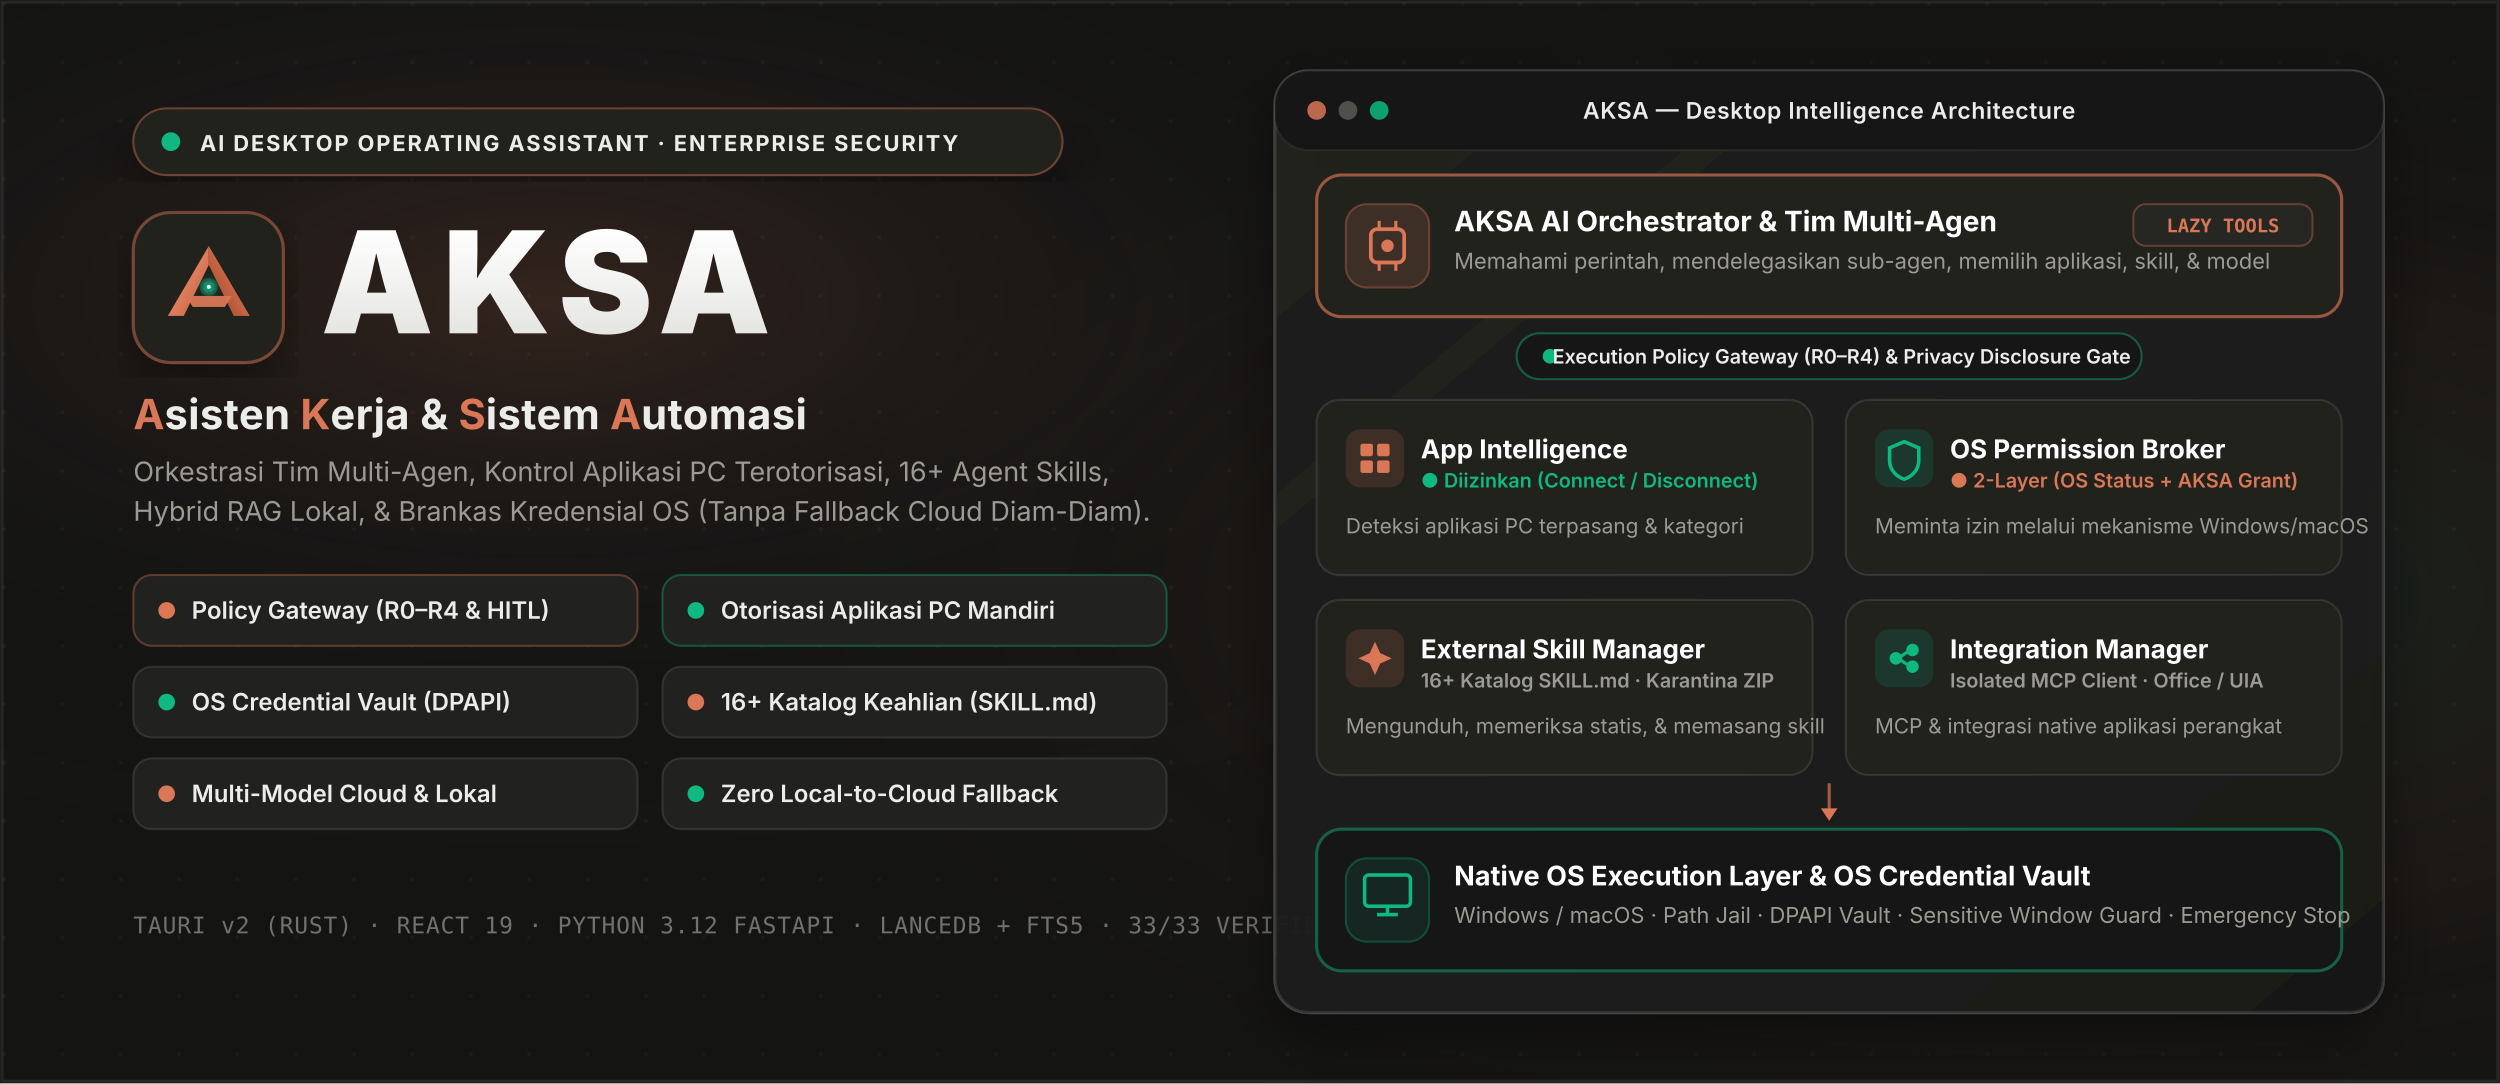
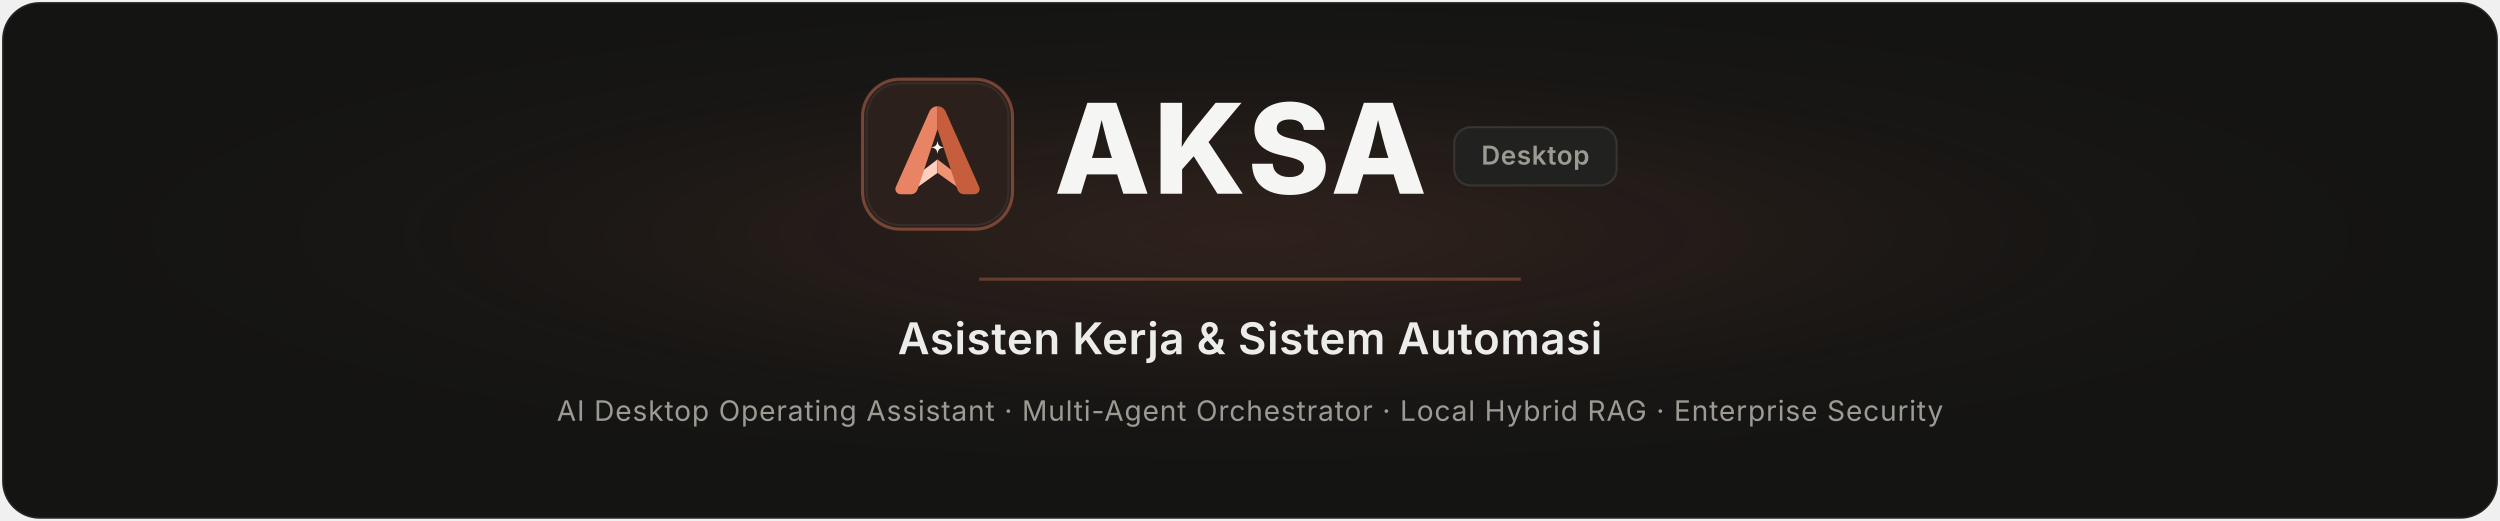
- <svg xmlns="http://www.w3.org/2000/svg" viewBox="0 0 1200 520" width="1200" height="520">
+ <svg xmlns="http://www.w3.org/2000/svg" viewBox="0 0 1200 250" width="1200" height="250">
  <defs>
-     <radialGradient id="bgGlowTerracotta" cx="22%" cy="28%" r="62%">
-       <stop offset="0%" stop-color="#D97757" stop-opacity="0.16" />
-       <stop offset="50%" stop-color="#21211F" stop-opacity="0.05" />
+     <radialGradient id="ambientGlow" cx="50%" cy="45%" r="50%">
+       <stop offset="0%" stop-color="#D97757" stop-opacity="0.14" />
+       <stop offset="60%" stop-color="#D97757" stop-opacity="0.03" />
      <stop offset="100%" stop-color="#141413" stop-opacity="0" />
    </radialGradient>
-     <radialGradient id="bgGlowEmerald" cx="82%" cy="55%" r="55%">
-       <stop offset="0%" stop-color="#10B981" stop-opacity="0.11" />
-       <stop offset="55%" stop-color="#D97757" stop-opacity="0.04" />
-       <stop offset="100%" stop-color="#141413" stop-opacity="0" />
-     </radialGradient>
-     <linearGradient id="windowCardGrad" x1="0" y1="0" x2="1" y2="1">
-       <stop offset="0%" stop-color="#21211F" stop-opacity="0.96" />
-       <stop offset="100%" stop-color="#191918" stop-opacity="0.92" />
-     </linearGradient>
-     <linearGradient id="aksaPrimaryGrad" x1="0" y1="0" x2="1" y2="1">
-       <stop offset="0%" stop-color="#FF9676" />
-       <stop offset="60%" stop-color="#D97757" />
-       <stop offset="100%" stop-color="#B85536" />
-     </linearGradient>
-     <linearGradient id="aksaSecondaryGrad" x1="1" y1="0" x2="0" y2="1">
-       <stop offset="0%" stop-color="#F28E6E" />
-       <stop offset="100%" stop-color="#9C3E20" />
-     </linearGradient>
-     <linearGradient id="titleGrad" x1="0" y1="0" x2="0" y2="1">
-       <stop offset="0%" stop-color="#FFFFFF" />
-       <stop offset="100%" stop-color="#E5E5E2" />
-     </linearGradient>
-     <radialGradient id="nexusGlow" cx="50%" cy="50%" r="50%">
-       <stop offset="0%" stop-color="#10B981" />
-       <stop offset="60%" stop-color="#059669" />
-       <stop offset="100%" stop-color="#047857" />
-     </radialGradient>
-     <filter id="dropShadow" x="-10%" y="-10%" width="120%" height="120%">
-       <feDropShadow dx="0" dy="10" stdDeviation="14" flood-color="#000000" flood-opacity="0.45" />
-     </filter>
-     <filter id="softGlow" x="-20%" y="-20%" width="140%" height="140%">
-       <feGaussianBlur stdDeviation="5" result="blur" />
-       <feComposite in="SourceGraphic" in2="blur" operator="over" />
-     </filter>
-     <pattern id="editorialGrid" x="0" y="0" width="28" height="28" patternUnits="userSpaceOnUse">
-       <circle cx="2" cy="2" r="1" fill="#FFFFFF" fill-opacity="0.035" />
-     </pattern>
  </defs>
-   <rect width="1200" height="520" fill="#141413" />
-   <rect width="1200" height="520" fill="url(#bgGlowTerracotta)" />
-   <rect width="1200" height="520" fill="url(#bgGlowEmerald)" />
-   <rect width="1200" height="520" fill="url(#editorialGrid)" />
-   <rect x="1" y="1" width="1198" height="518" rx="0" fill="none" stroke="#FFFFFF" stroke-opacity="0.08" stroke-width="1.5" />
-   <g transform="translate(64, 52)">
-     <g filter="url(#dropShadow)">
-       <rect x="0" y="0" width="446" height="32" rx="16" fill="#21211F" stroke="#D97757" stroke-opacity="0.4" stroke-width="1" />
-       <circle cx="18" cy="16" r="4.5" fill="#10B981" />
-       <text x="32" y="20.5" font-family="-apple-system, BlinkMacSystemFont, 'Inter', 'Segoe UI', sans-serif" font-size="10.5" font-weight="700" fill="#ECECEB" letter-spacing="0.9">
-         AI DESKTOP OPERATING ASSISTANT · ENTERPRISE SECURITY
-       </text>
+   <rect x="1" y="1" width="1198" height="248" rx="18" fill="#141413" />
+   <rect x="1" y="1" width="1198" height="248" rx="18" fill="url(#ambientGlow)" />
+   <rect x="1" y="1" width="1198" height="248" rx="18" fill="none" stroke="#FFFFFF" stroke-opacity="0.08" stroke-width="1.5" />
+   <g transform="translate(0, 38)">
+     <g transform="translate(414, 0)">
+       <rect x="0" y="0" width="72" height="72" rx="18" fill="#181715" />
+       <rect x="0" y="0" width="72" height="72" rx="18" fill="#D97757" fill-opacity="0.1" stroke="#D97757" stroke-opacity="0.45" stroke-width="1.5" />
+       <rect x="2" y="2" width="68" height="68" rx="16" fill="none" stroke="#FFFFFF" stroke-opacity="0.06" stroke-width="1" />
+       <g transform="translate(4, 4) scale(0.25)">
+         <polygon points="94,164 128,138 128,164 86,194" fill="#FFD0BF" />
+         <polygon points="128,138 162,164 170,194 128,164" fill="#F09373" />
+         <path d="M 128 36 C 135 36 141 40 144 47 L 208 191 C 211 198 206 205 198 205 L 179 205 C 173 205 168 201 166 195 L 128 80 Z" fill="#C65D3D" />
+         <path d="M 128 36 L 128 80 L 90 195 C 88 201 83 205 77 205 L 58 205 C 50 205 45 198 48 191 L 112 47 C 115 40 121 36 128 36 Z" fill="#E88464" />
+         <path d="M 128 103 C 129.3 111 131.8 113.5 140 115 C 131.8 116.5 129.3 119 128 127 C 126.7 119 124.2 116.5 116 115 C 124.2 113.5 126.7 111 128 103 Z" fill="#FFF5F0" />
+       </g>
    </g>
-     <g transform="translate(0, 50)">
-       <g filter="url(#dropShadow)">
-         <rect x="0" y="0" width="72" height="72" rx="18" fill="#21211F" stroke="#D97757" stroke-opacity="0.45" stroke-width="1.5" />
-         <g transform="translate(5.5, 5.5) scale(0.24)">
-           <path d="M 128 44 L 128 82 L 78 184 L 46 184 Z" fill="url(#aksaPrimaryGrad)" />
-           <path d="M 128 44 L 210 184 L 178 184 L 128 82 Z" fill="url(#aksaSecondaryGrad)" />
-           <path d="M 82 144 L 174 144 L 160 166 L 96 166 Z" fill="#D97757" fill-opacity="0.95" />
-           <g transform="translate(128, 126)" filter="url(#softGlow)">
-             <circle cx="0" cy="0" r="18" fill="#10B981" fill-opacity="0.25" />
-             <polygon points="0,-12 12,0 0,12 -12,0" fill="url(#nexusGlow)" />
-             <circle cx="0" cy="0" r="4" fill="#FFFFFF" />
-           </g>
-         </g>
-       </g>
-       <text x="90" y="58" font-family="-apple-system, BlinkMacSystemFont, 'Inter', 'Segoe UI', sans-serif" font-size="68" font-weight="900" fill="url(#titleGrad)" letter-spacing="4.5">
-         AKSA
-       </text>
-     </g>
-     <g transform="translate(0, 154)">
-       <text x="0" y="0" font-family="-apple-system, BlinkMacSystemFont, 'Inter', sans-serif" font-size="20" font-weight="700" fill="#ECECEB" letter-spacing="0.2">
-         <tspan fill="#D97757">A</tspan>sisten <tspan fill="#D97757">K</tspan>erja &amp; <tspan fill="#D97757">S</tspan>istem <tspan fill="#D97757">A</tspan>utomasi
-       </text>
-       <text x="0" y="25" font-family="-apple-system, BlinkMacSystemFont, 'Inter', sans-serif" font-size="13" font-weight="400" fill="#9C9A92">
-         Orkestrasi Tim Multi-Agen, Kontrol Aplikasi PC Terotorisasi, 16+ Agent Skills,
-       </text>
-       <text x="0" y="44" font-family="-apple-system, BlinkMacSystemFont, 'Inter', sans-serif" font-size="13" font-weight="400" fill="#9C9A92">
-         Hybrid RAG Lokal, &amp; Brankas Kredensial OS (Tanpa Fallback Cloud Diam-Diam).
-       </text>
-     </g>
-     <g transform="translate(0, 224)">
-       <rect x="0" y="0" width="242" height="34" rx="9" fill="#21211F" stroke="#D97757" stroke-opacity="0.35" stroke-width="1" />
-       <circle cx="16" cy="17" r="4" fill="#D97757" />
-       <text x="28" y="21" font-family="-apple-system, BlinkMacSystemFont, 'Inter', sans-serif" font-size="11.5" font-weight="600" fill="#ECECEB">
-         Policy Gateway (R0–R4 &amp; HITL)
-       </text>
-       <rect x="254" y="0" width="242" height="34" rx="9" fill="#21211F" stroke="#10B981" stroke-opacity="0.35" stroke-width="1" />
-       <circle cx="270" cy="17" r="4" fill="#10B981" />
-       <text x="282" y="21" font-family="-apple-system, BlinkMacSystemFont, 'Inter', sans-serif" font-size="11.5" font-weight="600" fill="#ECECEB">
-         Otorisasi Aplikasi PC Mandiri
-       </text>
-       <rect x="0" y="44" width="242" height="34" rx="9" fill="#21211F" stroke="#FFFFFF" stroke-opacity="0.1" stroke-width="1" />
-       <circle cx="16" cy="61" r="4" fill="#10B981" />
-       <text x="28" y="65" font-family="-apple-system, BlinkMacSystemFont, 'Inter', sans-serif" font-size="11.5" font-weight="600" fill="#ECECEB">
-         OS Credential Vault (DPAPI)
-       </text>
-       <rect x="254" y="44" width="242" height="34" rx="9" fill="#21211F" stroke="#FFFFFF" stroke-opacity="0.1" stroke-width="1" />
-       <circle cx="270" cy="61" r="4" fill="#D97757" />
-       <text x="282" y="65" font-family="-apple-system, BlinkMacSystemFont, 'Inter', sans-serif" font-size="11.5" font-weight="600" fill="#ECECEB">
-         16+ Katalog Keahlian (SKILL.md)
-       </text>
-       <rect x="0" y="88" width="242" height="34" rx="9" fill="#21211F" stroke="#FFFFFF" stroke-opacity="0.1" stroke-width="1" />
-       <circle cx="16" cy="105" r="4" fill="#D97757" />
-       <text x="28" y="109" font-family="-apple-system, BlinkMacSystemFont, 'Inter', sans-serif" font-size="11.5" font-weight="600" fill="#ECECEB">
-         Multi-Model Cloud &amp; Lokal
-       </text>
-       <rect x="254" y="88" width="242" height="34" rx="9" fill="#21211F" stroke="#FFFFFF" stroke-opacity="0.1" stroke-width="1" />
-       <circle cx="270" cy="105" r="4" fill="#10B981" />
-       <text x="282" y="109" font-family="-apple-system, BlinkMacSystemFont, 'Inter', sans-serif" font-size="11.5" font-weight="600" fill="#ECECEB">
-         Zero Local-to-Cloud Fallback
-       </text>
-     </g>
-     <g transform="translate(0, 382)">
-       <text x="0" y="14" font-family="ui-monospace, SFMono-Regular, Menlo, Consolas, monospace" font-size="11" font-weight="500" fill="#71716E" letter-spacing="0.4">
-         TAURI v2 (RUST) · REACT 19 · PYTHON 3.12 FASTAPI · LANCEDB + FTS5 · 33/33 VERIFIED TESTS
-       </text>
-     </g>
+     <text x="506" y="55" font-family="-apple-system, BlinkMacSystemFont, 'Inter', 'Segoe UI', sans-serif" font-size="60" font-weight="800" fill="#F5F5F3" letter-spacing="1.5">
+       AKSA
+     </text>
+     <rect x="698" y="23" width="78" height="28" rx="8" fill="#21211F" stroke="#FFFFFF" stroke-opacity="0.1" stroke-width="1" />
+     <text x="737" y="41" text-anchor="middle" font-family="-apple-system, BlinkMacSystemFont, 'Inter', 'Segoe UI', sans-serif" font-size="12.5" font-weight="600" fill="#9C9A92" letter-spacing="0.3">
+       Desktop
+     </text>
  </g>
-   <g transform="translate(612, 34)" filter="url(#dropShadow)">
-     <rect x="0" y="0" width="532" height="452" rx="16" fill="url(#windowCardGrad)" stroke="#FFFFFF" stroke-opacity="0.12" stroke-width="1.5" />
-     <rect x="0" y="0" width="532" height="38" rx="16" fill="#141413" stroke="#FFFFFF" stroke-opacity="0.06" stroke-width="1" />
-     <circle cx="20" cy="19" r="4.5" fill="#D97757" fill-opacity="0.85" />
-     <circle cx="35" cy="19" r="4.5" fill="#9C9A92" fill-opacity="0.45" />
-     <circle cx="50" cy="19" r="4.5" fill="#10B981" fill-opacity="0.85" />
-     <text x="266" y="23" text-anchor="middle" font-family="-apple-system, BlinkMacSystemFont, 'Inter', sans-serif" font-size="11" font-weight="600" fill="#ECECEB" letter-spacing="0.3">
-       AKSA — Desktop Intelligence Architecture
-     </text>
-     <g transform="translate(20, 50)">
-       <rect x="0" y="0" width="492" height="68" rx="12" fill="#21211F" stroke="#D97757" stroke-opacity="0.65" stroke-width="1.5" />
-       <rect x="14" y="14" width="40" height="40" rx="10" fill="#D97757" fill-opacity="0.15" stroke="#D97757" stroke-opacity="0.35" />
-       <rect x="26" y="26" width="16" height="16" rx="3" fill="none" stroke="#D97757" stroke-width="1.8" />
-       <circle cx="34" cy="34" r="3" fill="#D97757" />
-       <line x1="30" y1="22" x2="30" y2="26" stroke="#D97757" stroke-width="1.5" />
-       <line x1="38" y1="22" x2="38" y2="26" stroke="#D97757" stroke-width="1.5" />
-       <line x1="30" y1="42" x2="30" y2="46" stroke="#D97757" stroke-width="1.5" />
-       <line x1="38" y1="42" x2="38" y2="46" stroke="#D97757" stroke-width="1.5" />
-       <text x="66" y="27" font-family="-apple-system, BlinkMacSystemFont, 'Inter', sans-serif" font-size="13.5" font-weight="700" fill="#FFFFFF">
-         AKSA AI Orchestrator &amp; Tim Multi-Agen
-       </text>
-       <text x="66" y="45" font-family="-apple-system, BlinkMacSystemFont, 'Inter', sans-serif" font-size="10.5" fill="#9C9A92">
-         Memahami perintah, mendelegasikan sub-agen, memilih aplikasi, skill, &amp; model
-       </text>
-       <rect x="392" y="14" width="86" height="20" rx="6" fill="#262624" stroke="#D97757" stroke-opacity="0.35" stroke-width="1" />
-       <text x="435" y="27.5" text-anchor="middle" font-family="ui-monospace, SFMono-Regular, monospace" font-size="9" font-weight="600" fill="#D97757">
-         LAZY TOOLS
-       </text>
-     </g>
-     <g transform="translate(20, 126)">
-       <rect x="96" y="0" width="300" height="22" rx="11" fill="#191918" stroke="#10B981" stroke-opacity="0.4" stroke-width="1" />
-       <circle cx="112" cy="11" r="3.5" fill="#10B981" />
-       <text x="252" y="14.5" text-anchor="middle" font-family="-apple-system, BlinkMacSystemFont, 'Inter', sans-serif" font-size="9.5" font-weight="600" fill="#ECECEB">
-         Execution Policy Gateway (R0–R4) &amp; Privacy Disclosure Gate
-       </text>
-     </g>
-     <g transform="translate(20, 158)">
-       <rect x="0" y="0" width="238" height="84" rx="11" fill="#21211F" stroke="#FFFFFF" stroke-opacity="0.1" stroke-width="1" />
-       <rect x="14" y="14" width="28" height="28" rx="7" fill="#D97757" fill-opacity="0.15" />
-       <rect x="21" y="21" width="6" height="6" rx="1" fill="#D97757" />
-       <rect x="29" y="21" width="6" height="6" rx="1" fill="#D97757" />
-       <rect x="21" y="29" width="6" height="6" rx="1" fill="#D97757" />
-       <rect x="29" y="29" width="6" height="6" rx="1" fill="#D97757" />
-       <text x="50" y="28" font-family="-apple-system, BlinkMacSystemFont, 'Inter', sans-serif" font-size="12.5" font-weight="700" fill="#FFFFFF">
-         App Intelligence
-       </text>
-       <text x="50" y="42" font-family="-apple-system, BlinkMacSystemFont, 'Inter', sans-serif" font-size="9.5" font-weight="600" fill="#10B981">
-         ● Diizinkan (Connect / Disconnect)
-       </text>
-       <text x="14" y="64" font-family="-apple-system, BlinkMacSystemFont, 'Inter', sans-serif" font-size="10" fill="#9C9A92">
-         Deteksi aplikasi PC terpasang &amp; kategori
-       </text>
-     </g>
-     <g transform="translate(274, 158)">
-       <rect x="0" y="0" width="238" height="84" rx="11" fill="#21211F" stroke="#FFFFFF" stroke-opacity="0.1" stroke-width="1" />
-       <rect x="14" y="14" width="28" height="28" rx="7" fill="#10B981" fill-opacity="0.15" />
-       <path d="M 28 20 L 35 23 L 35 29 C 35 33.5 31.8 36.8 28 38 C 24.2 36.8 21 33.5 21 29 L 21 23 Z" fill="none" stroke="#10B981" stroke-width="1.7" />
-       <text x="50" y="28" font-family="-apple-system, BlinkMacSystemFont, 'Inter', sans-serif" font-size="12.5" font-weight="700" fill="#FFFFFF">
-         OS Permission Broker
-       </text>
-       <text x="50" y="42" font-family="-apple-system, BlinkMacSystemFont, 'Inter', sans-serif" font-size="9.5" font-weight="600" fill="#D97757">
-         ● 2-Layer (OS Status + AKSA Grant)
-       </text>
-       <text x="14" y="64" font-family="-apple-system, BlinkMacSystemFont, 'Inter', sans-serif" font-size="10" fill="#9C9A92">
-         Meminta izin melalui mekanisme Windows/macOS
-       </text>
-     </g>
-     <g transform="translate(20, 254)">
-       <rect x="0" y="0" width="238" height="84" rx="11" fill="#21211F" stroke="#FFFFFF" stroke-opacity="0.1" stroke-width="1" />
-       <rect x="14" y="14" width="28" height="28" rx="7" fill="#D97757" fill-opacity="0.15" />
-       <polygon points="28,20 30.5,25.5 36,28 30.5,30.5 28,36 25.5,30.5 20,28 25.5,25.5" fill="#D97757" />
-       <text x="50" y="28" font-family="-apple-system, BlinkMacSystemFont, 'Inter', sans-serif" font-size="12.5" font-weight="700" fill="#FFFFFF">
-         External Skill Manager
-       </text>
-       <text x="50" y="42" font-family="-apple-system, BlinkMacSystemFont, 'Inter', sans-serif" font-size="9.5" font-weight="600" fill="#9C9A92">
-         16+ Katalog SKILL.md · Karantina ZIP
-       </text>
-       <text x="14" y="64" font-family="-apple-system, BlinkMacSystemFont, 'Inter', sans-serif" font-size="10" fill="#9C9A92">
-         Mengunduh, memeriksa statis, &amp; memasang skill
-       </text>
-     </g>
-     <g transform="translate(274, 254)">
-       <rect x="0" y="0" width="238" height="84" rx="11" fill="#21211F" stroke="#FFFFFF" stroke-opacity="0.1" stroke-width="1" />
-       <rect x="14" y="14" width="28" height="28" rx="7" fill="#10B981" fill-opacity="0.15" />
-       <circle cx="24" cy="28" r="3" fill="#10B981" />
-       <circle cx="32" cy="24" r="3" fill="#10B981" />
-       <circle cx="32" cy="32" r="3" fill="#10B981" />
-       <line x1="26.5" y1="27" x2="29.5" y2="25" stroke="#10B981" stroke-width="1.5" />
-       <line x1="26.5" y1="29" x2="29.5" y2="31" stroke="#10B981" stroke-width="1.5" />
-       <text x="50" y="28" font-family="-apple-system, BlinkMacSystemFont, 'Inter', sans-serif" font-size="12.5" font-weight="700" fill="#FFFFFF">
-         Integration Manager
-       </text>
-       <text x="50" y="42" font-family="-apple-system, BlinkMacSystemFont, 'Inter', sans-serif" font-size="9.5" font-weight="600" fill="#9C9A92">
-         Isolated MCP Client · Office / UIA
-       </text>
-       <text x="14" y="64" font-family="-apple-system, BlinkMacSystemFont, 'Inter', sans-serif" font-size="10" fill="#9C9A92">
-         MCP &amp; integrasi native aplikasi perangkat
-       </text>
-     </g>
-     <g transform="translate(266, 342)">
-       <line x1="0" y1="0" x2="0" y2="14" stroke="#D97757" stroke-width="1.5" stroke-opacity="0.7" />
-       <polygon points="0,18 -4,12 4,12" fill="#D97757" />
-     </g>
-     <g transform="translate(20, 364)">
-       <rect x="0" y="0" width="492" height="68" rx="12" fill="#141413" stroke="#10B981" stroke-opacity="0.45" stroke-width="1.5" />
-       <rect x="14" y="14" width="40" height="40" rx="10" fill="#10B981" fill-opacity="0.12" stroke="#10B981" stroke-opacity="0.3" />
-       <rect x="23" y="22" width="22" height="15" rx="2" fill="none" stroke="#10B981" stroke-width="1.7" />
-       <line x1="29" y1="41" x2="39" y2="41" stroke="#10B981" stroke-width="1.7" />
-       <line x1="34" y1="37" x2="34" y2="41" stroke="#10B981" stroke-width="1.7" />
-       <text x="66" y="27" font-family="-apple-system, BlinkMacSystemFont, 'Inter', sans-serif" font-size="13" font-weight="700" fill="#FFFFFF">
-         Native OS Execution Layer &amp; OS Credential Vault
-       </text>
-       <text x="66" y="45" font-family="-apple-system, BlinkMacSystemFont, 'Inter', sans-serif" font-size="10.5" fill="#9C9A92">
-         Windows / macOS · Path Jail · DPAPI Vault · Sensitive Window Guard · Emergency Stop
-       </text>
-     </g>
-   </g>
+   <line x1="470" y1="134" x2="730" y2="134" stroke="#D97757" stroke-opacity="0.35" stroke-width="1.5" />
+   <text x="600" y="170" text-anchor="middle" font-family="-apple-system, BlinkMacSystemFont, 'Inter', 'Segoe UI', sans-serif" font-size="21" font-weight="600" fill="#ECECEB" letter-spacing="0.3">
+     Asisten Kerja &amp; Sistem Automasi
+   </text>
+   <text x="600" y="202" text-anchor="middle" font-family="-apple-system, BlinkMacSystemFont, 'Inter', 'Segoe UI', sans-serif" font-size="13.5" font-weight="400" fill="#9C9A92" letter-spacing="0.4">
+     AI Desktop Operating Assistant · Multi-Agent Orchestrator · Local Hybrid RAG · Enterprise Security
+   </text>
</svg>
